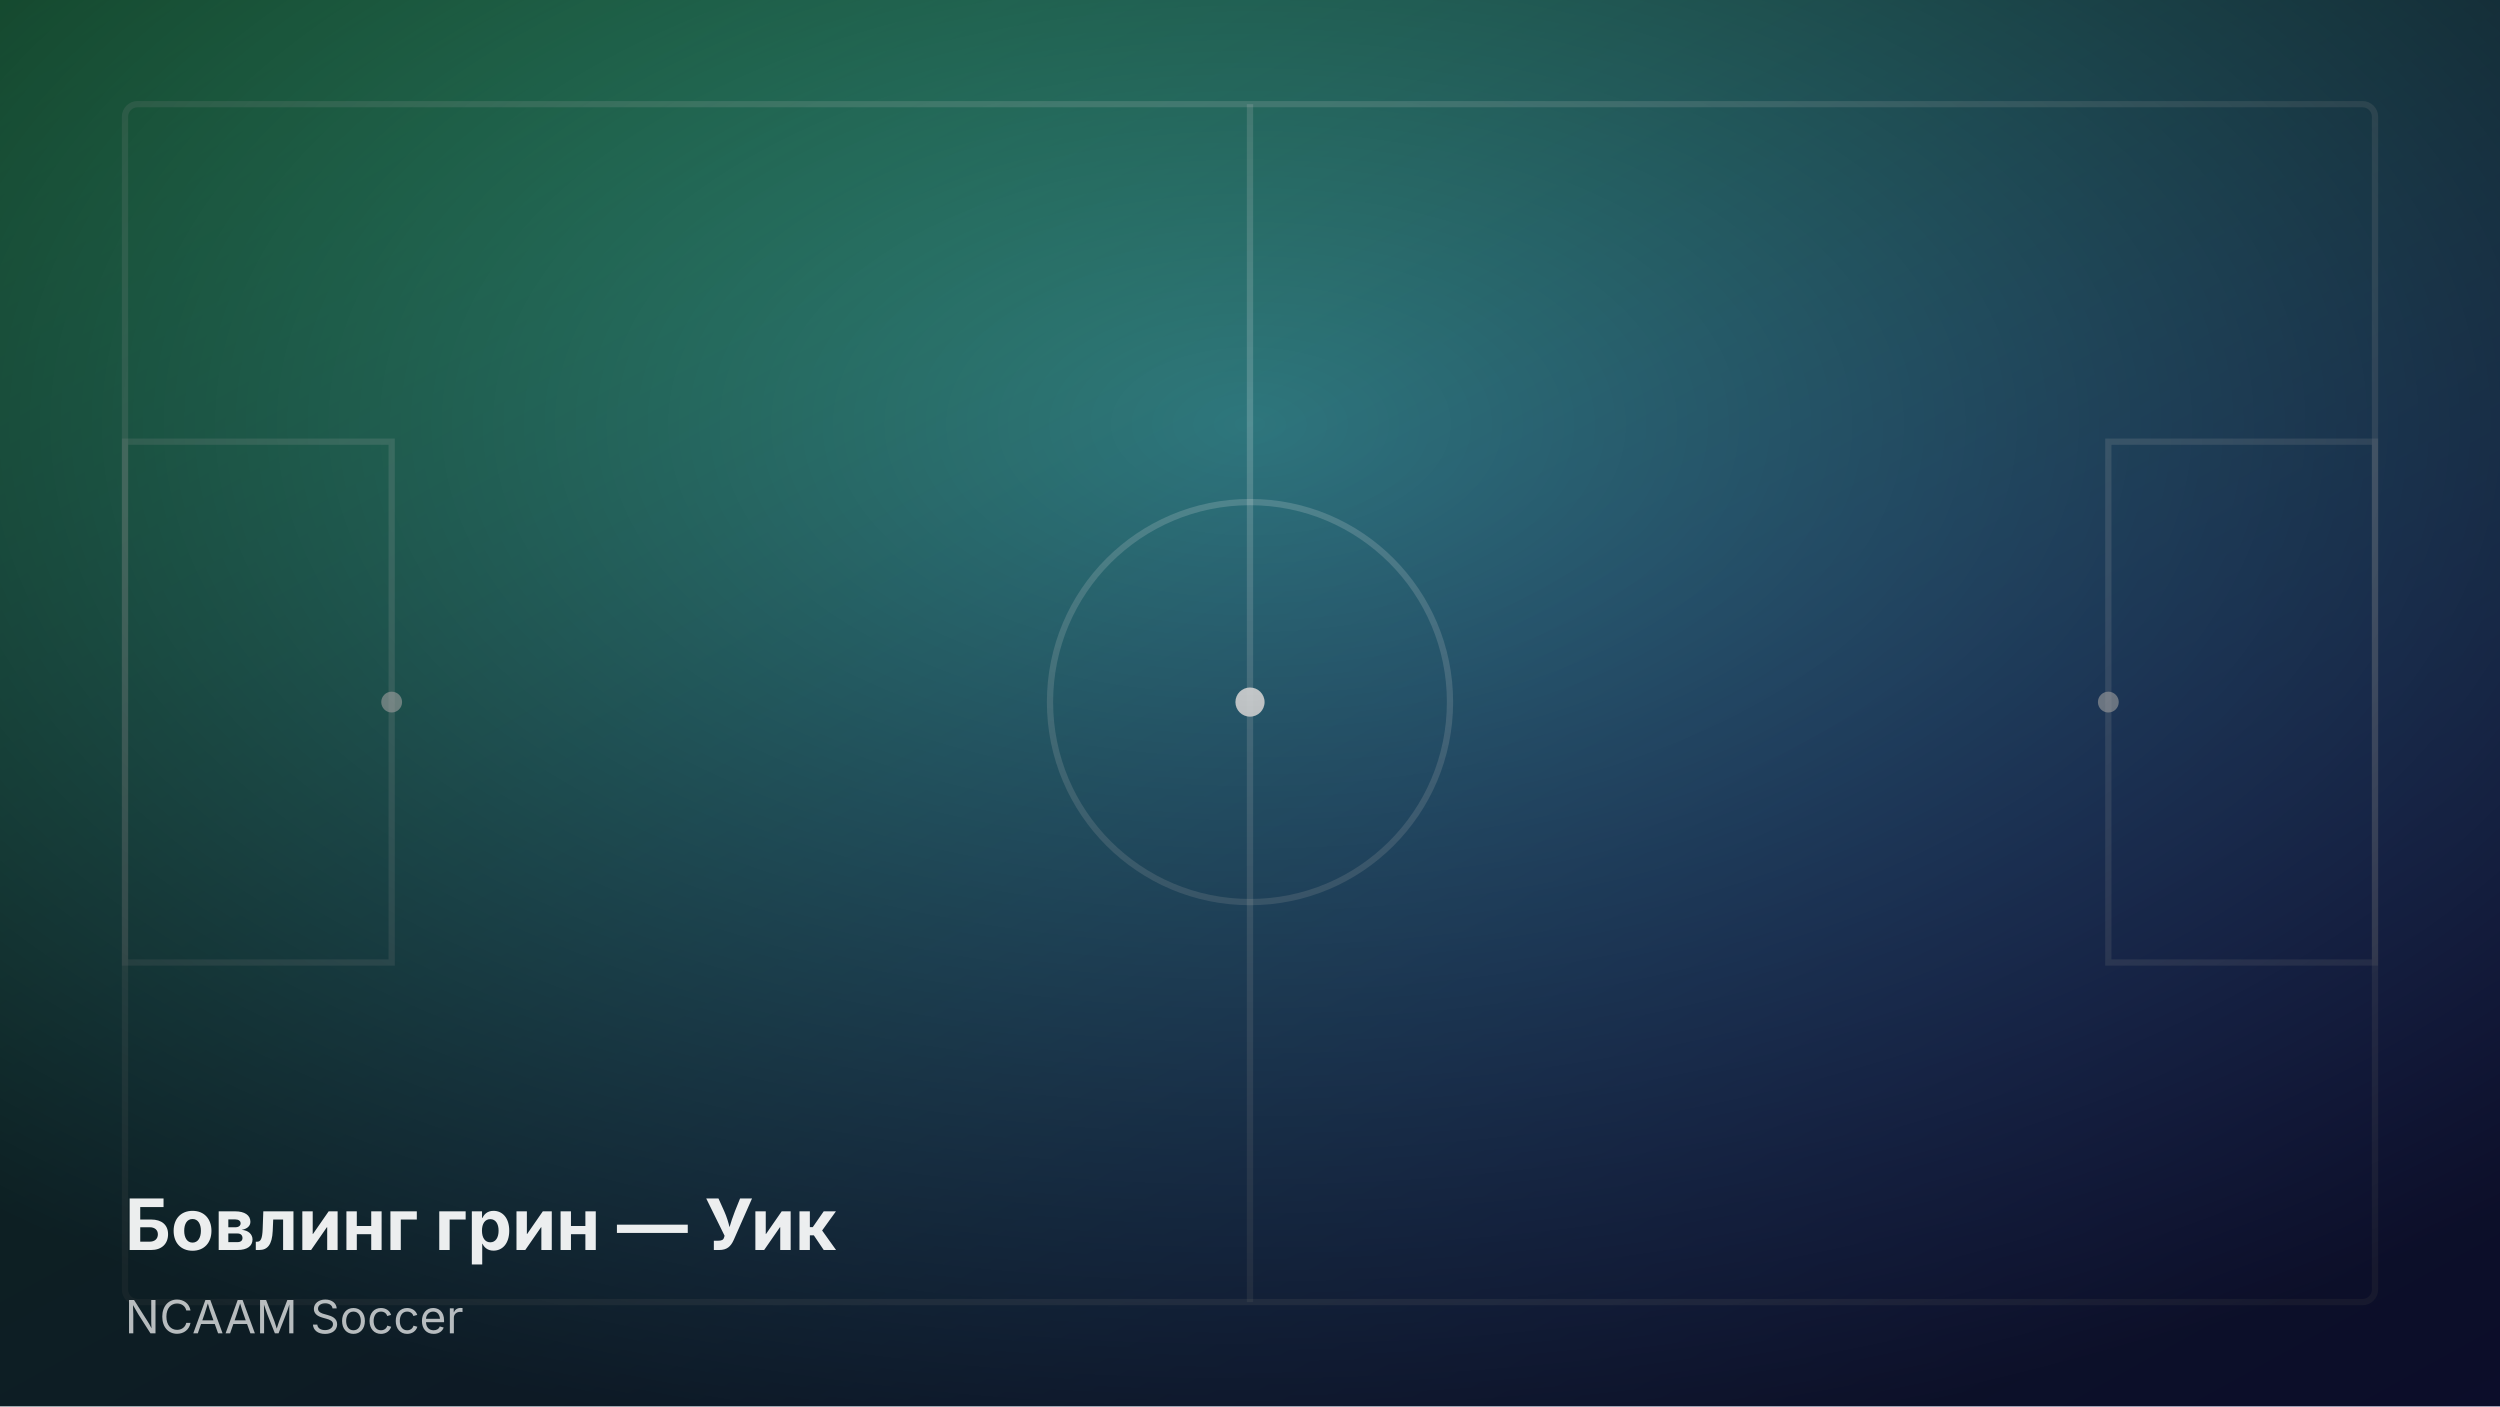
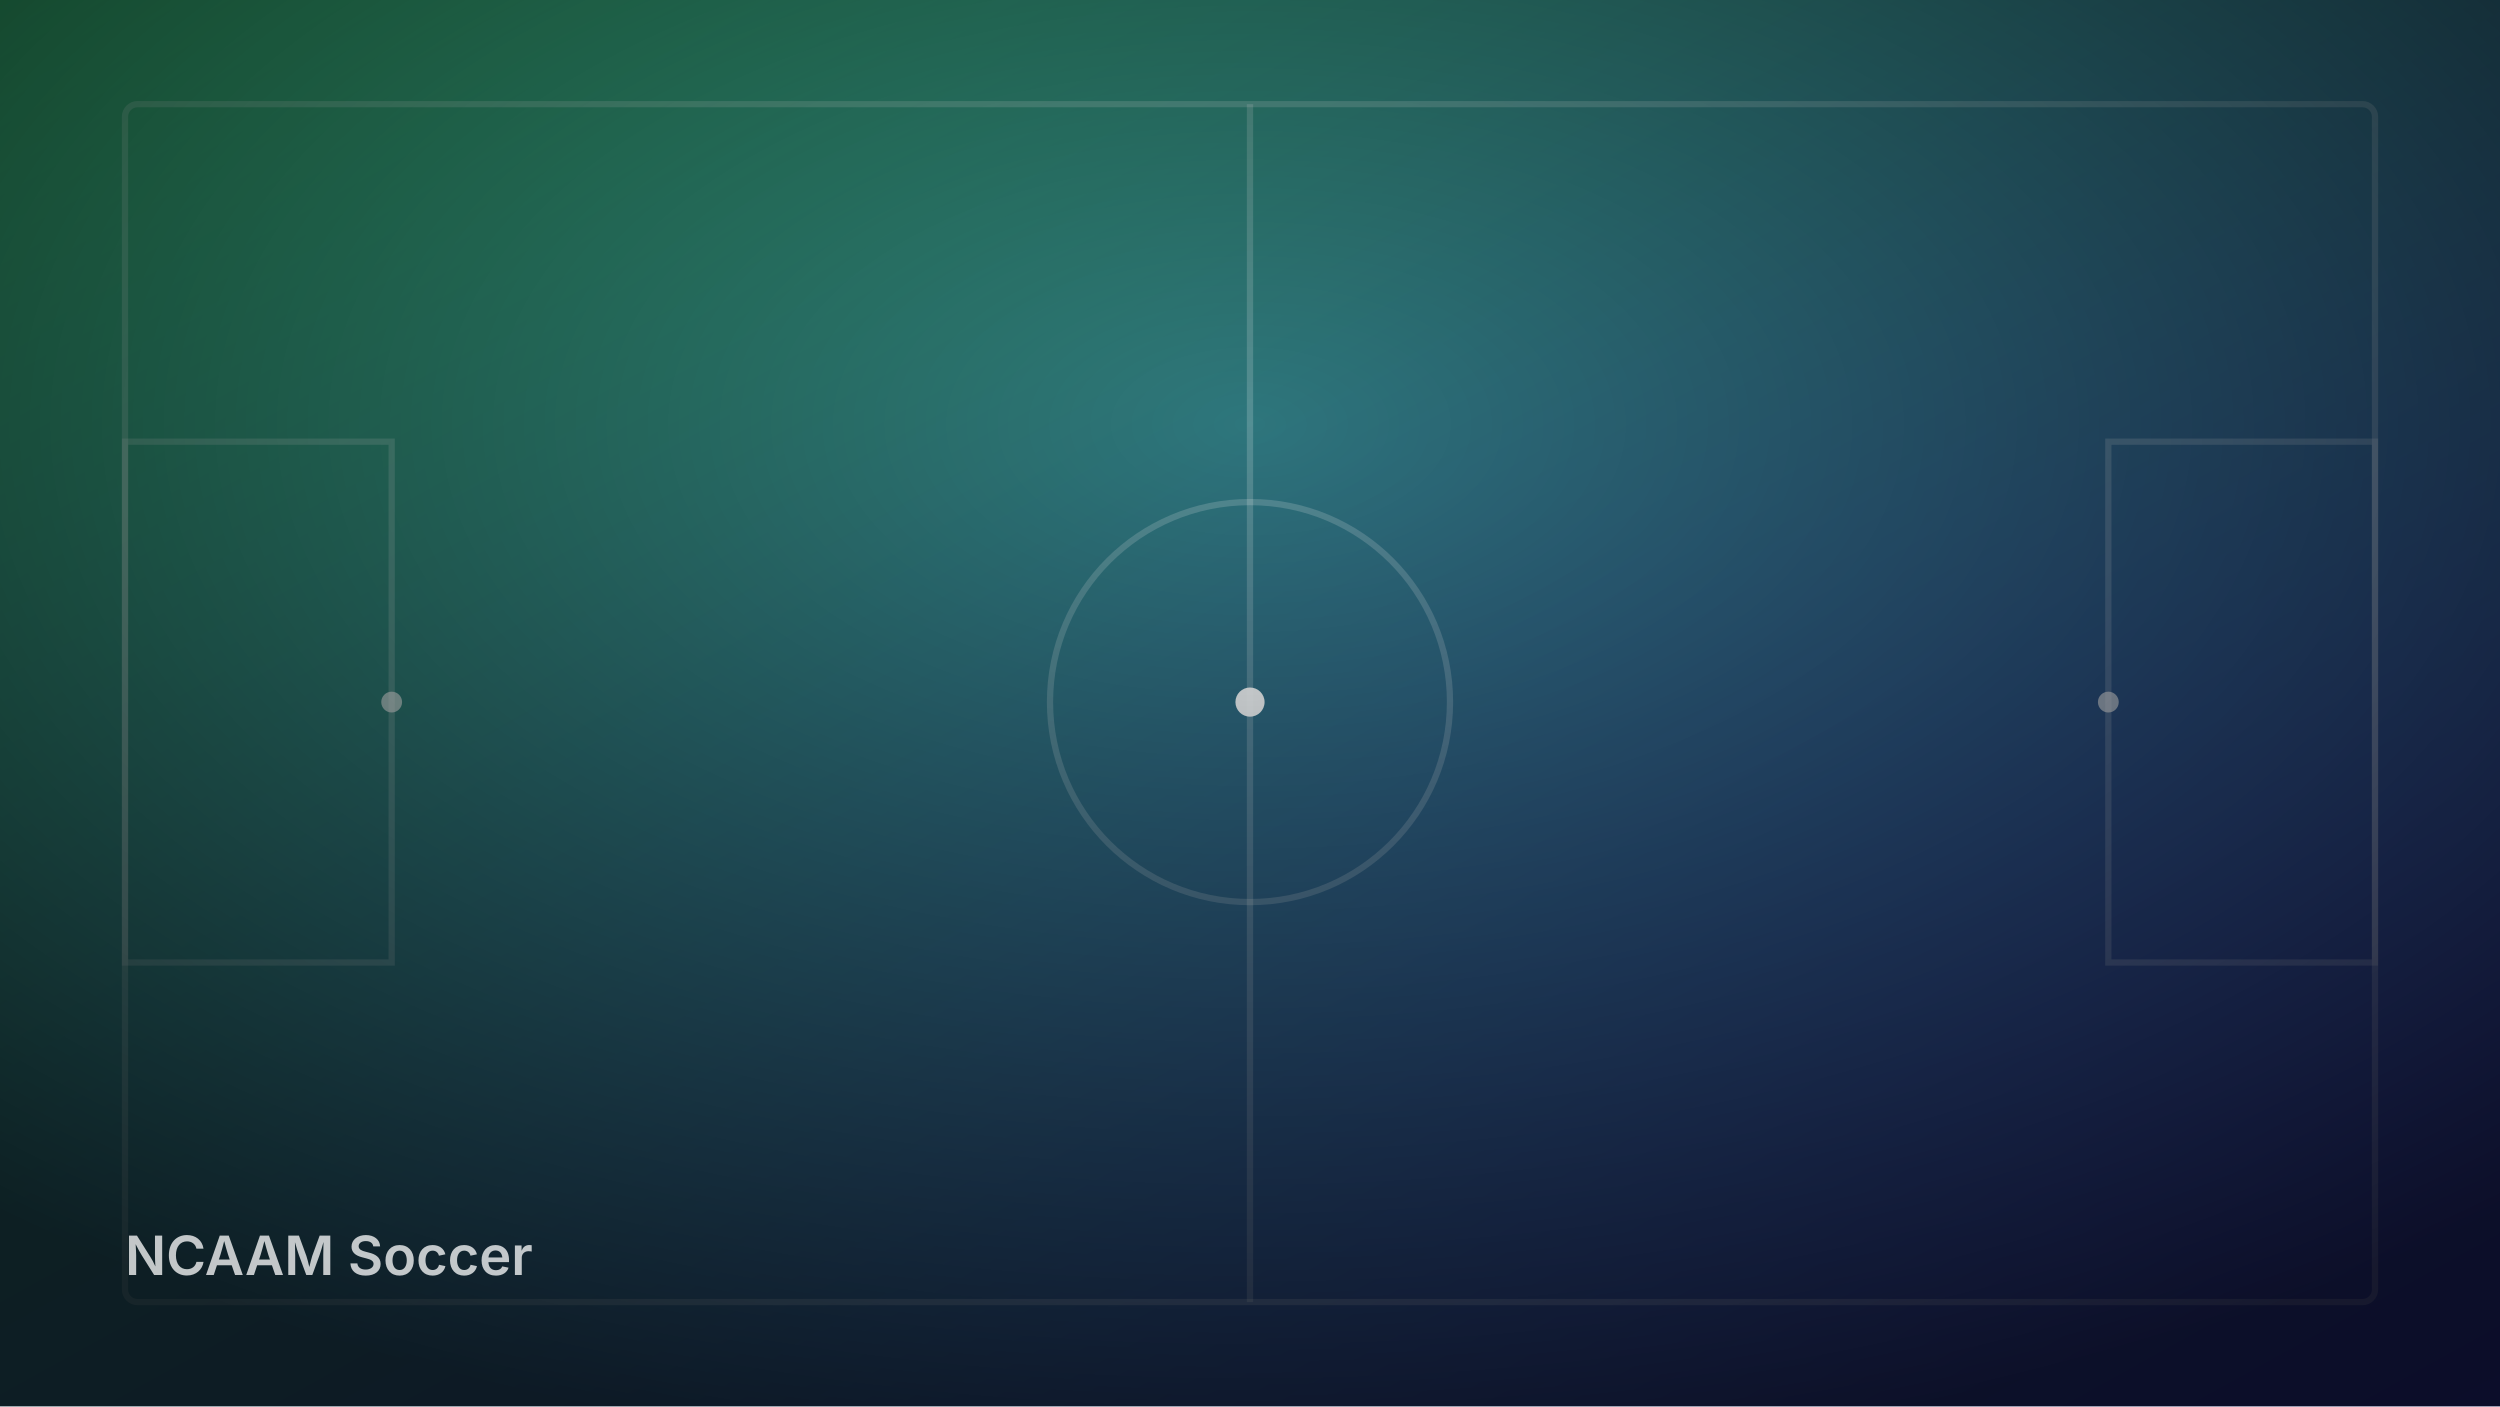
<svg xmlns="http://www.w3.org/2000/svg" viewBox="0 0 1200 675" width="1200" height="675">
  <defs>
    <linearGradient id="g" x1="0" y1="0" x2="1" y2="1">
      <stop offset="0" stop-color="hsl(150 55% 42%)" />
      <stop offset="1" stop-color="hsl(239 55% 38%)" />
    </linearGradient>
    <radialGradient id="v" cx="50%" cy="30%" r="75%">
      <stop offset="0" stop-color="#000" stop-opacity="0" />
      <stop offset="1" stop-color="#000" stop-opacity=".72" />
    </radialGradient>
  </defs>
  <rect width="1200" height="675" fill="url(#g)" />
  <g fill="none" stroke="#ffffff" stroke-opacity=".18" stroke-width="3">
    <rect x="60" y="50" width="1080" height="575" rx="6" />
    <line x1="600" y1="50" x2="600" y2="625" />
    <circle cx="600" cy="337" r="96" />
    <rect x="60" y="212" width="128" height="250" />
    <rect x="1012" y="212" width="128" height="250" />
  </g>
  <g fill="#ffffff" fill-opacity=".9">
    <circle cx="600" cy="337" r="7" />
    <circle cx="188" cy="337" r="5" fill-opacity=".6" />
    <circle cx="1012" cy="337" r="5" fill-opacity=".6" />
  </g>
  <rect width="1200" height="675" fill="url(#v)" />
-   <text x="60" y="600" font-family="Inter,system-ui,sans-serif" font-size="34" font-weight="700" fill="#ffffff" fill-opacity=".92">Бовлинг грин — Уик</text>
-   <text x="60" y="640" font-family="Inter,system-ui,sans-serif" font-size="22" fill="#ffffff" fill-opacity=".7">NCAAM Soccer</text>
+   <text x="60" y="612" font-family="Inter,system-ui,sans-serif" font-size="26" font-weight="600" fill="#ffffff" fill-opacity=".75">NCAAM Soccer</text>
</svg>
